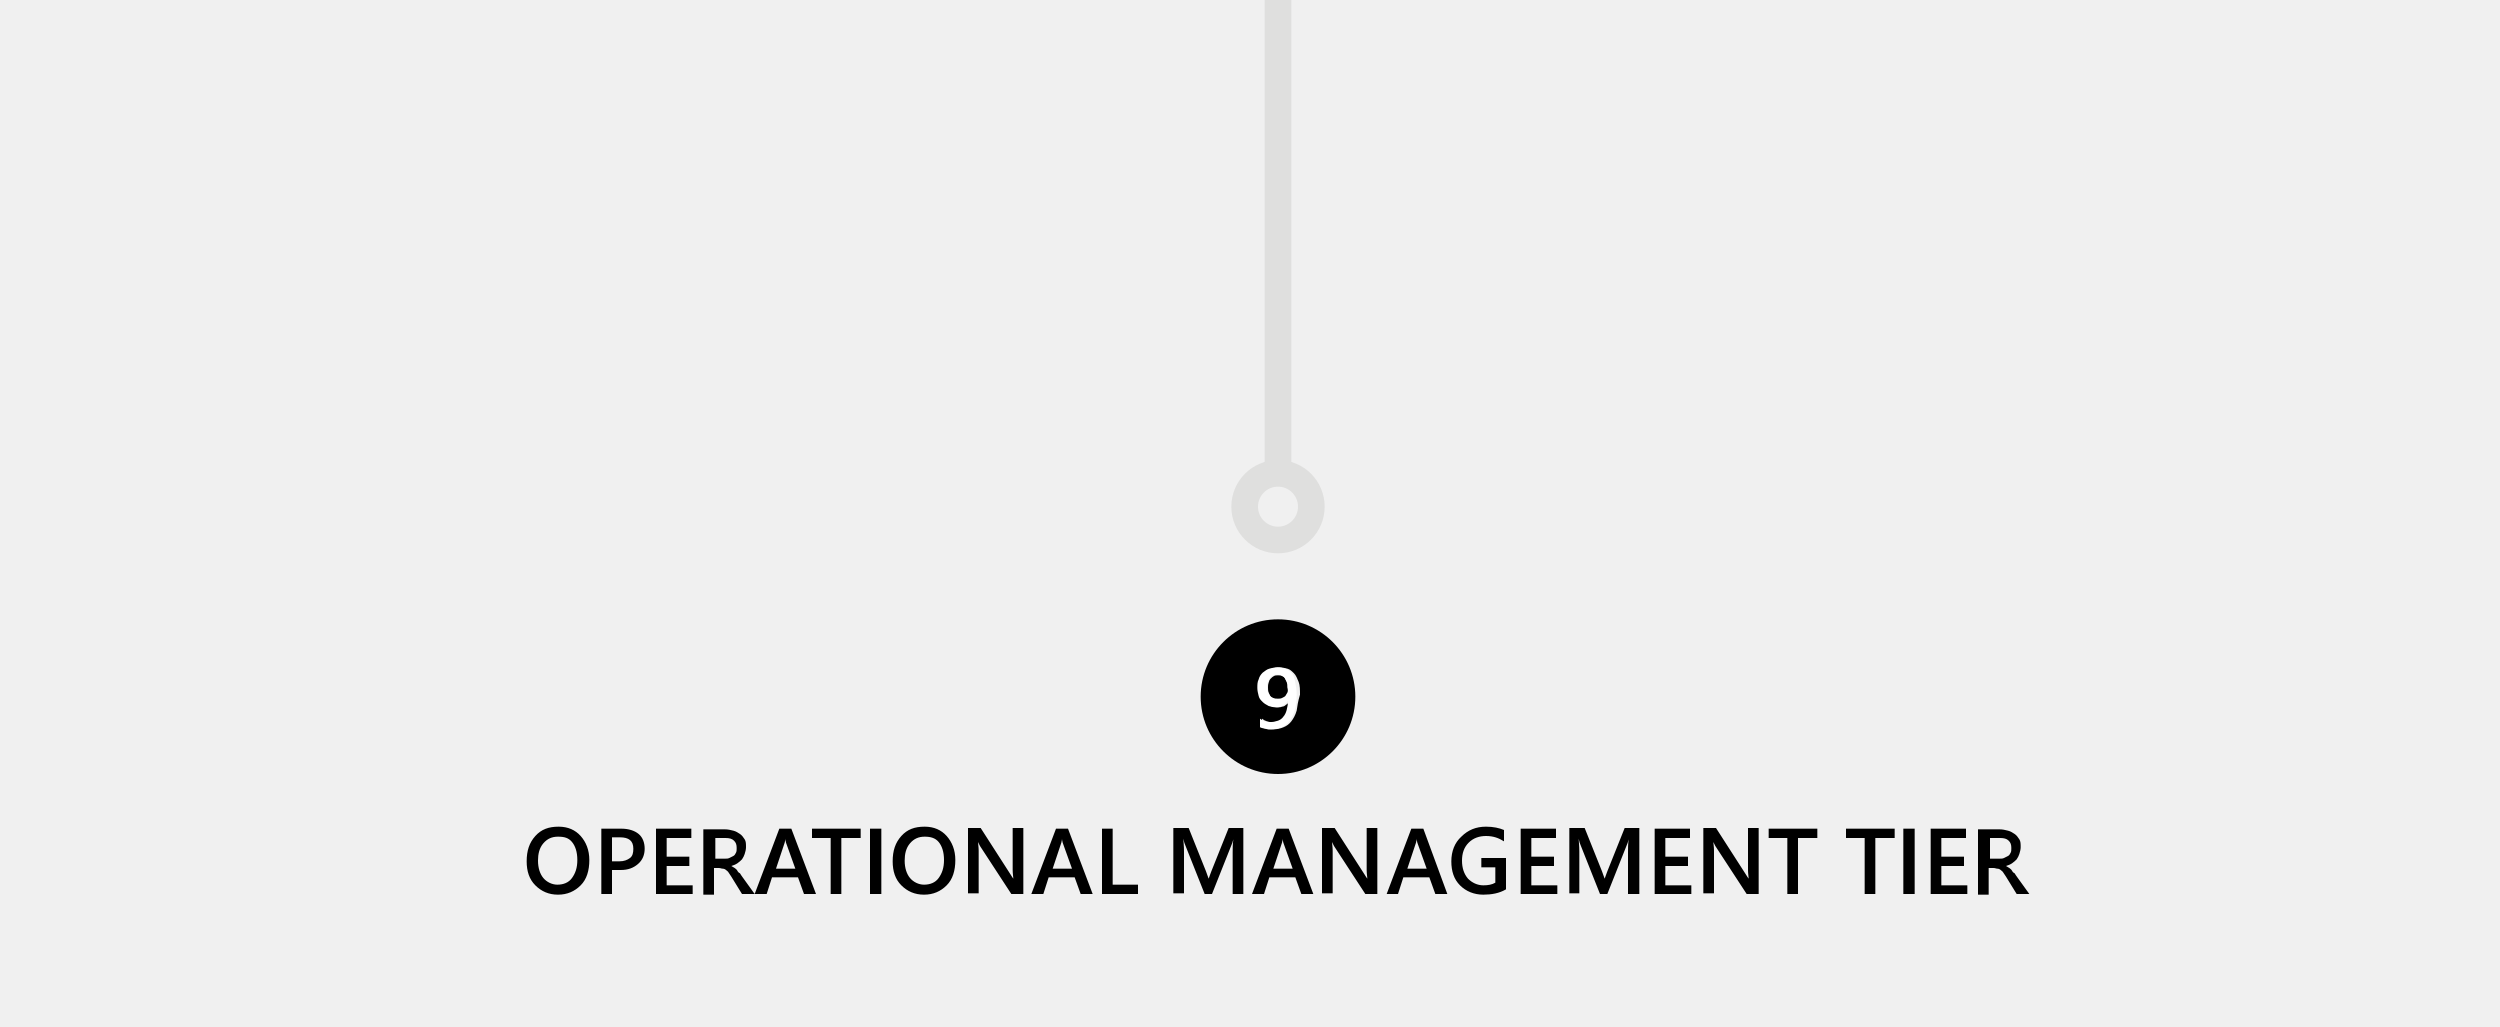
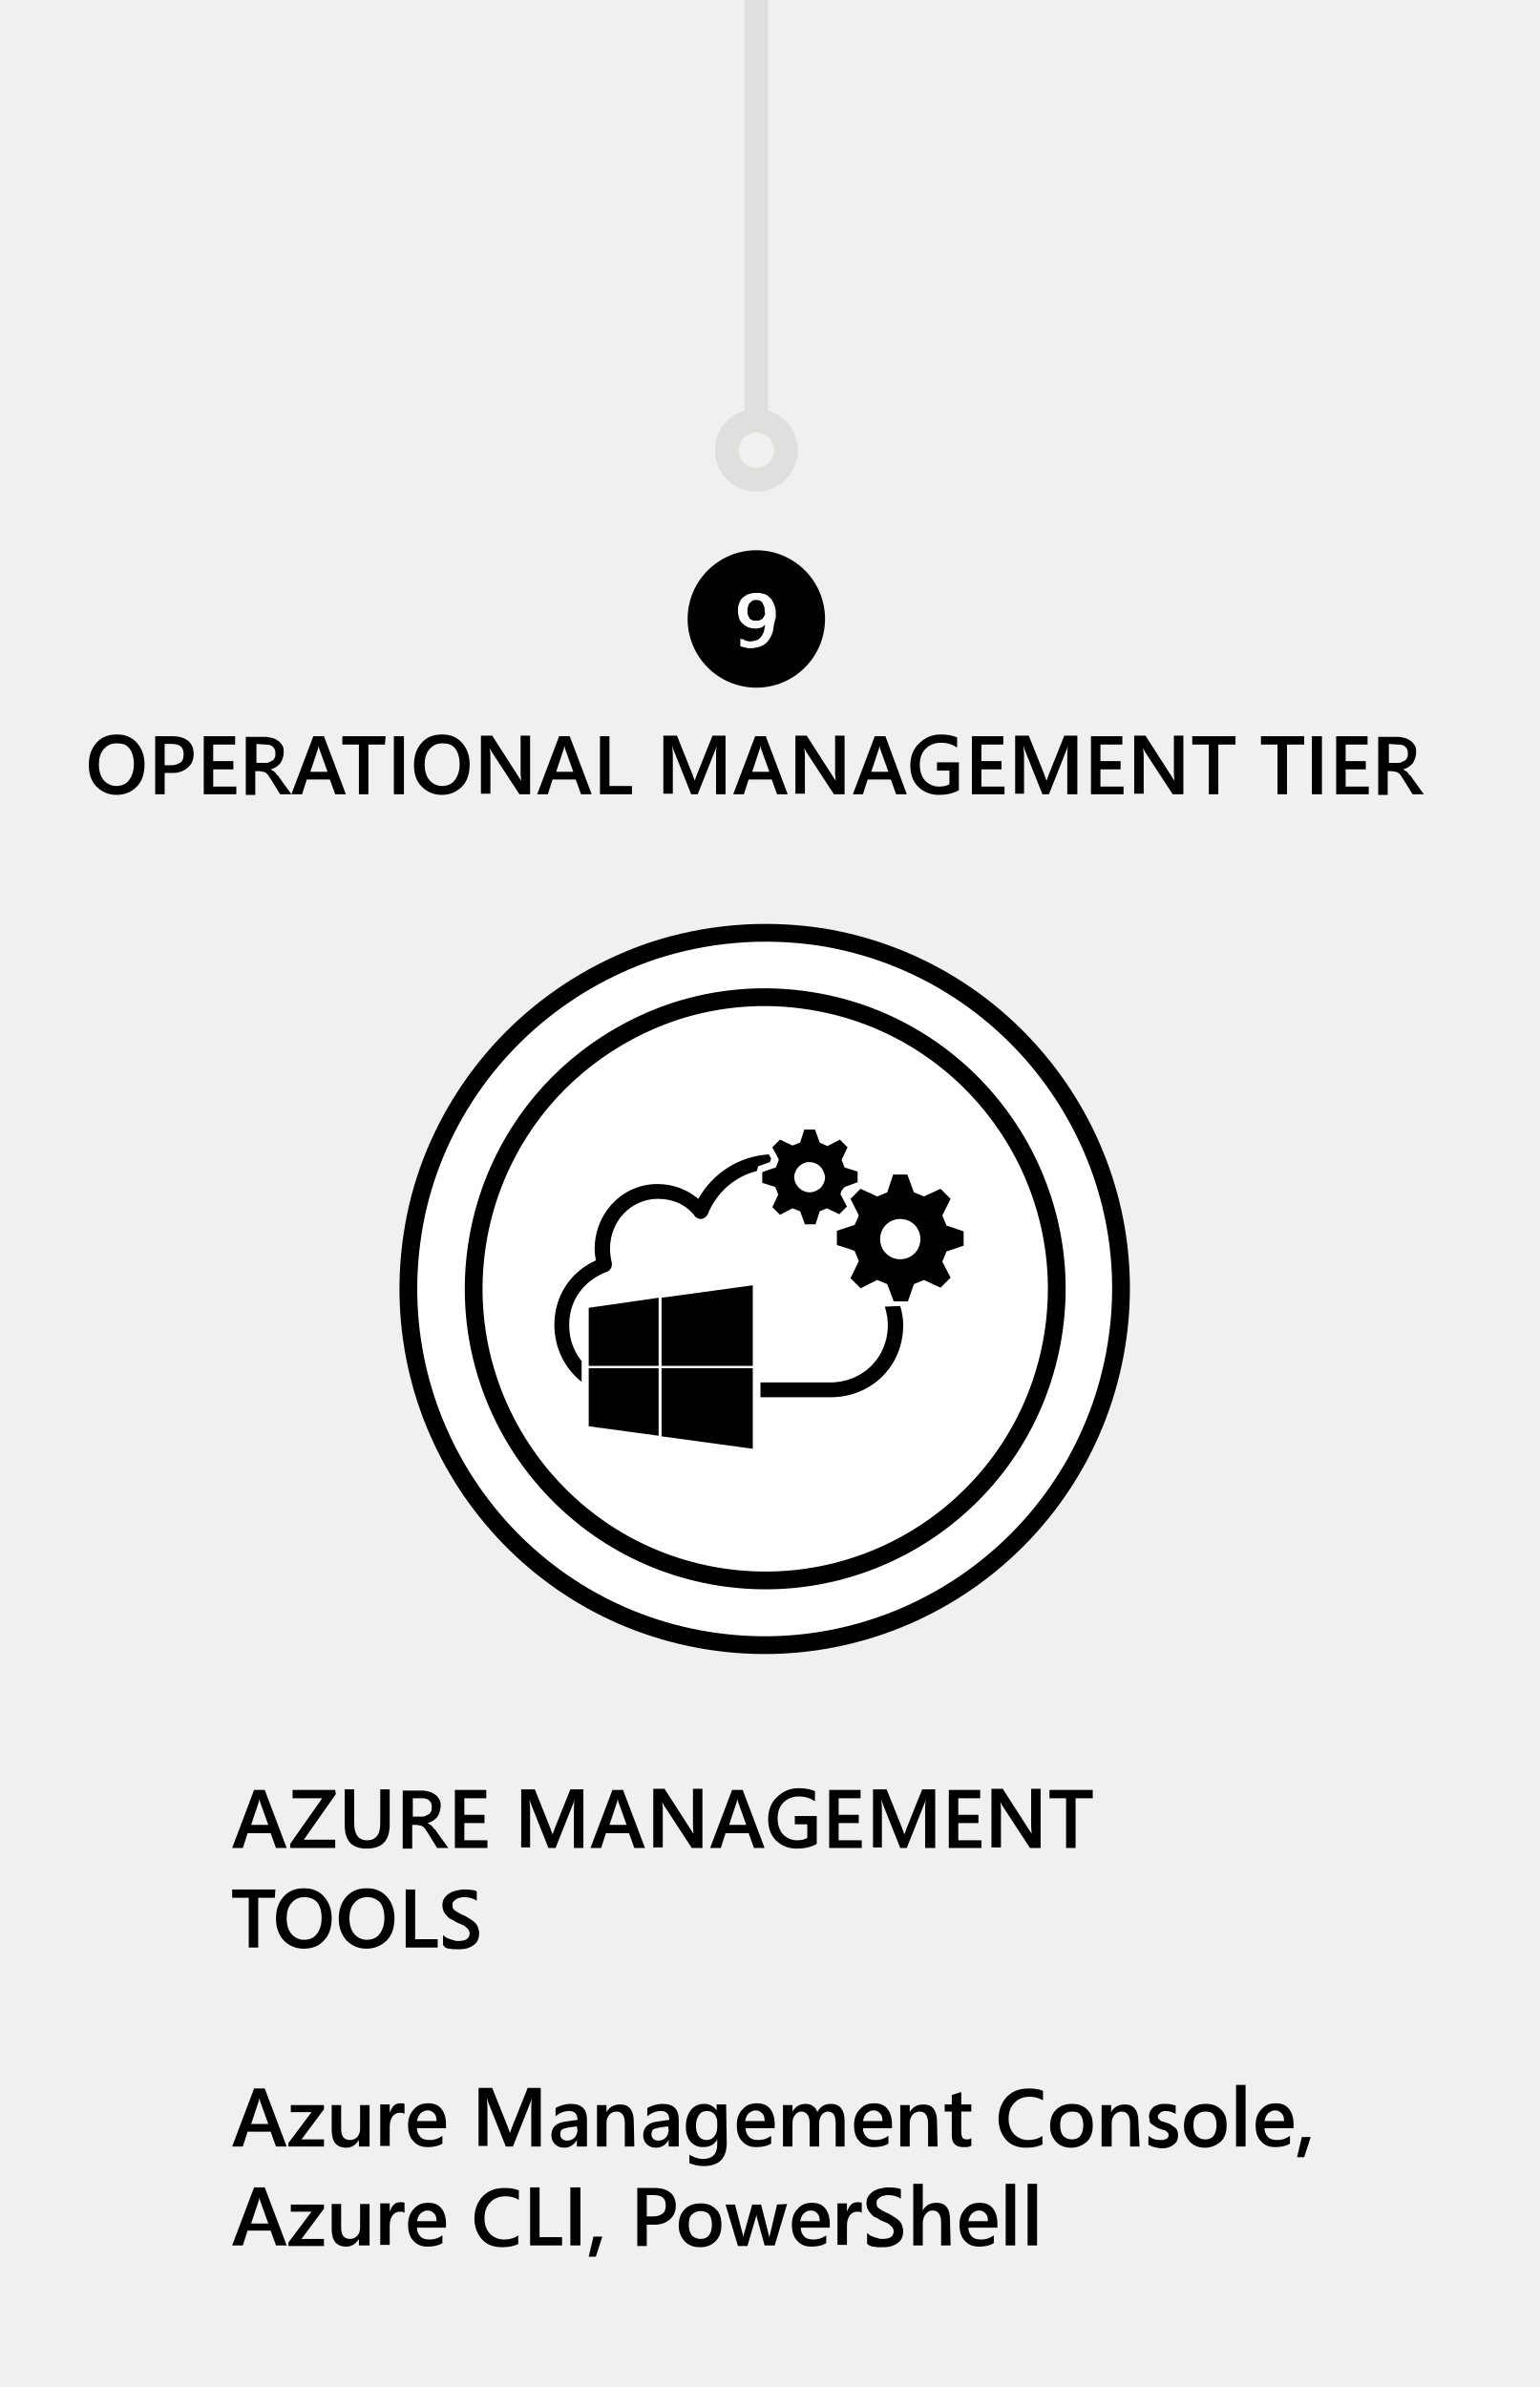
- <svg xmlns="http://www.w3.org/2000/svg" id="Layer_1" width="375" height="154" viewBox="0 0 375 154">
+ <svg xmlns="http://www.w3.org/2000/svg" id="Layer_1" width="260" height="403" viewBox="0 0 260 403">
  <g fill="none" stroke="#dfdfde" stroke-width="4" stroke-linecap="round" stroke-linejoin="round" stroke-miterlimit="10">
-     <path d="M191.7 70.5v-80.8" />
-     <circle cx="191.7" cy="76" r="5" />
+     <path d="M127.7 70.5v-80.8" />
+     <circle cx="127.7" cy="76" r="5" />
  </g>
-   <path d="M192.8 101.8c-.1-.2-.3-.3-.5-.4s-.4-.1-.6-.1c-.2 0-.4 0-.6.1-.2.1-.3.2-.5.4s-.2.3-.3.6-.1.5-.1.7c0 .3 0 .5.1.8l.3.6c.1.2.3.3.5.3.2.1.4.1.7.1.2 0 .4 0 .6-.1s.3-.2.5-.3c.1-.1.2-.3.3-.5s.1-.4.1-.6c0-.3 0-.6-.1-.8l-.4-.8z" />
-   <path d="M191.7 92.9c-6.4 0-11.6 5.2-11.6 11.6s5.2 11.6 11.6 11.6 11.6-5.2 11.6-11.6-5.2-11.6-11.6-11.6zm2.8 13.7c-.2.7-.5 1.2-.8 1.6s-.7.7-1.2.9c-.5.2-1 .3-1.5.3h-.5c-.2 0-.3 0-.5-.1-.2 0-.3-.1-.4-.1s-.2-.1-.3-.1v-1.3c.1.1.2.1.3.2s.3.1.4.2c.2 0 .3.1.5.1h.5c.4 0 .7-.1 1-.2s.5-.3.8-.6c.2-.3.4-.6.5-1s.2-.9.2-1.4c-.1.1-.2.3-.3.4s-.3.2-.4.3-.3.2-.5.2c-.2.1-.4.1-.6.1-.4 0-.7-.1-1.1-.2-.3-.1-.6-.3-.9-.6-.2-.2-.4-.5-.6-.9s-.2-.7-.2-1.2.1-.9.2-1.3c.2-.4.4-.7.6-1 .3-.3.6-.5 1-.6s.8-.2 1.2-.2.8.1 1.2.2.7.4 1 .7c.3.3.5.8.7 1.3s.2 1.2.2 1.9c-.3 1-.4 1.7-.5 2.4z" />
-   <path d="M193.8 101c-.3-.3-.6-.6-1-.7s-.8-.2-1.2-.2-.8.1-1.2.2-.7.4-1 .6c-.3.3-.5.6-.6 1-.2.4-.2.8-.2 1.3 0 .4.1.8.2 1.2s.3.6.6.9c.2.2.5.4.9.6.3.1.7.2 1.1.2.2 0 .4 0 .6-.1.2-.1.4-.1.5-.2s.3-.2.4-.3c.1-.1.2-.2.3-.4 0 .5-.1 1-.2 1.4s-.3.8-.5 1c-.2.3-.5.5-.8.6s-.6.2-1 .2h-.5c-.2 0-.3-.1-.5-.1s-.3-.1-.4-.2c-.1-.1-.2-.1-.3-.2v1.3c.1 0 .2.1.3.1s.3.1.4.1c.2 0 .3.1.5.1h.5c.5 0 1-.1 1.5-.3.5-.2.9-.5 1.2-.9s.6-1 .8-1.6c.2-.7.3-1.4.3-2.3 0-.8-.1-1.4-.2-1.9s-.2-1-.5-1.4zm-.7 2.9c-.1.2-.2.3-.3.5-.1.1-.3.2-.5.3s-.4.1-.6.1c-.2 0-.5 0-.7-.1s-.4-.2-.5-.3c-.1-.2-.2-.3-.3-.6-.1-.2-.1-.5-.1-.8s0-.5.1-.7l.3-.6c.1-.2.3-.3.5-.4s.4-.1.6-.1c.2 0 .4 0 .6.1.2.1.4.2.5.4l.3.6c.1.3.1.5.1.8.1.4.1.6 0 .8z" fill="#FFF" />
+   <path d="M128.8 101.8c-.1-.2-.3-.3-.5-.4s-.4-.1-.6-.1c-.2 0-.4 0-.6.1-.2.1-.3.2-.5.4s-.2.3-.3.6-.1.5-.1.7c0 .3 0 .5.1.8l.3.6c.1.2.3.3.5.3.2.1.4.1.7.1.2 0 .4 0 .6-.1s.3-.2.5-.3c.1-.1.2-.3.3-.5s.1-.4.1-.6c0-.3 0-.6-.1-.8l-.4-.8z" />
+   <path d="M127.7 92.9c-6.4 0-11.6 5.2-11.6 11.6s5.2 11.6 11.6 11.6 11.6-5.2 11.6-11.6-5.2-11.6-11.6-11.6zm2.8 13.7c-.2.7-.5 1.2-.8 1.6s-.7.7-1.2.9c-.5.2-1 .3-1.5.3h-.5c-.2 0-.3 0-.5-.1-.2 0-.3-.1-.4-.1s-.2-.1-.3-.1v-1.3c.1.1.2.1.3.2s.3.1.4.2c.2 0 .3.1.5.1h.5c.4 0 .7-.1 1-.2s.5-.3.8-.6c.2-.3.4-.6.5-1s.2-.9.2-1.4c-.1.1-.2.3-.3.4s-.3.2-.4.3-.3.2-.5.2c-.2.1-.4.1-.6.1-.4 0-.7-.1-1.1-.2-.3-.1-.6-.3-.9-.6-.2-.2-.4-.5-.6-.9s-.2-.7-.2-1.2.1-.9.2-1.3c.2-.4.4-.7.6-1 .3-.3.6-.5 1-.6s.8-.2 1.2-.2.8.1 1.2.2.7.4 1 .7c.3.3.5.8.7 1.3s.2 1.2.2 1.9c-.3 1-.4 1.7-.5 2.4z" />
+   <path d="M129.8 101c-.3-.3-.6-.6-1-.7s-.8-.2-1.2-.2-.8.1-1.2.2-.7.4-1 .6c-.3.3-.5.6-.6 1-.2.4-.2.8-.2 1.3 0 .4.1.8.2 1.2s.3.6.6.9c.2.2.5.4.9.6.3.1.7.2 1.1.2.2 0 .4 0 .6-.1.2-.1.4-.1.5-.2s.3-.2.4-.3c.1-.1.2-.2.3-.4 0 .5-.1 1-.2 1.4s-.3.8-.5 1c-.2.3-.5.5-.8.6s-.6.2-1 .2h-.5c-.2 0-.3-.1-.5-.1s-.3-.1-.4-.2c-.1-.1-.2-.1-.3-.2v1.3c.1 0 .2.1.3.1s.3.1.4.1c.2 0 .3.1.5.1h.5c.5 0 1-.1 1.5-.3.5-.2.9-.5 1.2-.9s.6-1 .8-1.6c.2-.7.3-1.4.3-2.3 0-.8-.1-1.4-.2-1.9s-.2-1-.5-1.4zm-.7 2.9c-.1.2-.2.3-.3.5-.1.1-.3.2-.5.3s-.4.1-.6.1c-.2 0-.5 0-.7-.1s-.4-.2-.5-.3c-.1-.2-.2-.3-.3-.6-.1-.2-.1-.5-.1-.8s0-.5.1-.7l.3-.6c.1-.2.3-.3.5-.4s.4-.1.6-.1c.2 0 .4 0 .6.1.2.1.4.2.5.4l.3.6c.1.3.1.5.1.8.1.4.1.6 0 .8z" fill="#FFF" />
+   <path d="M19.7 134.2c-1.4 0-2.5-.5-3.4-1.4s-1.3-2.1-1.3-3.6c0-1.6.4-2.8 1.3-3.8s2-1.4 3.5-1.4c1.4 0 2.5.5 3.3 1.4s1.3 2.1 1.3 3.6c0 1.6-.4 2.9-1.3 3.8s-2 1.4-3.4 1.4zm0-8.7c-.9 0-1.6.3-2.2 1s-.8 1.6-.8 2.6c0 1.1.3 2 .8 2.6s1.3 1 2.1 1c.9 0 1.7-.3 2.2-1s.8-1.5.8-2.7-.3-2.1-.8-2.7-1.1-.8-2.1-.8zM27.8 130.5v3.6h-1.6v-9.8h3c1.1 0 2 .3 2.6.8s.9 1.3.9 2.2-.3 1.7-1 2.3-1.5.9-2.6.9h-1.3zm0-4.9v3.6h1.1c.7 0 1.2-.2 1.6-.5s.5-.8.5-1.4c0-1.2-.7-1.7-2-1.7h-1.2zM39.9 134.1h-5.5v-9.8h5.3v1.4H36v2.8h3.4v1.4H36v2.9h3.9v1.3zM49.2 134.1h-1.9l-1.6-2.6c-.1-.2-.3-.4-.4-.6-.1-.2-.3-.3-.4-.4s-.3-.2-.5-.2-.3-.1-.6-.1h-.7v4h-1.6v-9.8h3.2c.5 0 .9.1 1.3.2s.7.3 1 .5.5.5.7.8.2.7.2 1.2c0 .3-.1.7-.2 1s-.2.5-.4.8c-.2.2-.4.4-.7.6s-.6.3-.9.4c.2.1.3.2.5.3.1.1.3.2.4.4s.2.3.4.4c.1.2.2.3.4.6l1.8 2.5zm-5.9-8.5v3.2h1.4c.3 0 .5 0 .7-.1l.6-.3c.2-.1.3-.3.4-.5s.1-.4.1-.7c0-.5-.1-.8-.4-1.1s-.7-.4-1.3-.4l-1.5-.1zM58.4 134.1h-1.8l-.9-2.5h-3.9l-.8 2.5h-1.8l3.7-9.8h1.8l3.7 9.8zm-3.1-3.8l-1.4-3.9c0-.1-.1-.3-.1-.6 0 .3-.1.5-.1.6l-1.3 3.9h2.9zM65 125.7h-2.8v8.4h-1.6v-8.4h-2.8v-1.4h7.3l-.1 1.4zM68.2 134.1h-1.7v-9.8h1.7v9.8zM74.6 134.2c-1.4 0-2.5-.5-3.4-1.4s-1.3-2.1-1.3-3.6c0-1.6.4-2.8 1.3-3.8s2-1.4 3.5-1.4c1.4 0 2.5.5 3.3 1.4s1.3 2.1 1.3 3.6c0 1.6-.4 2.9-1.3 3.8s-2 1.4-3.4 1.4zm.1-8.7c-.9 0-1.6.3-2.2 1s-.8 1.6-.8 2.6c0 1.1.3 2 .8 2.6s1.3 1 2.1 1c.9 0 1.7-.3 2.2-1s.8-1.5.8-2.7-.3-2.1-.8-2.7-1.2-.8-2.1-.8zM89.5 134.1h-1.8l-4.7-7.2-.3-.6c0 .2.1.7.1 1.3v6.4h-1.6v-9.8h1.9l4.5 7c.2.3.3.5.4.6 0-.3-.1-.7-.1-1.3v-6.3h1.6v9.9zM99.9 134.1h-1.8l-.9-2.5h-3.9l-.8 2.5h-1.8l3.7-9.8h1.8l3.7 9.8zm-3.1-3.8l-1.4-3.9c0-.1-.1-.3-.1-.6 0 .3-.1.5-.1.6l-1.3 3.9h2.9zM106.7 134.1h-5.4v-9.8h1.6v8.4h3.8v1.4zM122.5 134.1h-1.6v-6.3c0-.5 0-1.2.1-1.9-.1.4-.2.7-.3.9l-2.9 7.3h-1.1l-2.9-7.3c-.1-.2-.2-.5-.3-1 0 .4.1 1 .1 1.9v6.3H112v-9.8h2.3l2.6 6.5c.2.5.3.9.4 1.1.2-.5.3-.9.4-1.1l2.6-6.5h2.2v9.9zM133 134.1h-1.8l-.9-2.5h-3.9l-.8 2.5h-1.8l3.7-9.8h1.8l3.7 9.8zm-3.1-3.8l-1.4-3.9c0-.1-.1-.3-.1-.6 0 .3-.1.5-.1.6l-1.3 3.9h2.9zM142.6 134.1h-1.8l-4.7-7.2-.3-.6c0 .2.1.7.1 1.3v6.4h-1.6v-9.8h1.9l4.5 7c.2.3.3.5.4.6 0-.3-.1-.7-.1-1.3v-6.3h1.6v9.9zM153.1 134.1h-1.8l-.9-2.5h-3.9l-.8 2.5H144l3.7-9.8h1.8l3.6 9.8zm-3.1-3.8l-1.4-3.9c0-.1-.1-.3-.1-.6 0 .3-.1.5-.1.6l-1.3 3.9h2.9zM161.9 133.4c-1 .6-2.2.8-3.4.8-1.4 0-2.6-.5-3.5-1.4s-1.3-2.1-1.3-3.6.5-2.8 1.5-3.7c1-1 2.2-1.5 3.7-1.5 1.1 0 2 .2 2.7.5v1.7c-.8-.5-1.6-.8-2.7-.8-1 0-1.9.3-2.6 1-.7.7-1 1.6-1 2.7s.3 2 .9 2.7c.6.6 1.4 1 2.3 1 .7 0 1.3-.1 1.8-.4v-2.3h-2.1v-1.4h3.7v4.7zM169.6 134.1h-5.5v-9.8h5.3v1.4h-3.7v2.8h3.4v1.4h-3.4v2.9h3.9v1.3zM181.8 134.1h-1.6v-6.3c0-.5 0-1.2.1-1.9-.1.4-.2.7-.3.9l-2.9 7.3H176l-2.9-7.3c-.1-.2-.2-.5-.3-1 0 .4.1 1 .1 1.9v6.3h-1.5v-9.8h2.3l2.6 6.5c.2.5.3.9.4 1.1.2-.5.3-.9.4-1.1l2.6-6.5h2.2v9.9h-.1zM189.7 134.1h-5.5v-9.8h5.3v1.4h-3.7v2.8h3.4v1.4h-3.4v2.9h3.9v1.3zM199.8 134.1H198l-4.7-7.2-.3-.6c0 .2.1.7.1 1.3v6.4h-1.6v-9.8h1.9l4.5 7c.2.3.3.5.4.6 0-.3-.1-.7-.1-1.3v-6.3h1.6v9.9zM208.5 125.7h-2.8v8.4h-1.6v-8.4h-2.8v-1.4h7.3v1.4h-.1zM220.1 125.7h-2.8v8.4h-1.6v-8.4h-2.8v-1.4h7.3v1.4h-.1zM223.2 134.1h-1.7v-9.8h1.7v9.8zM231.1 134.1h-5.5v-9.8h5.3v1.4h-3.7v2.8h3.4v1.4h-3.4v2.9h3.9v1.3zM240.4 134.1h-1.9l-1.6-2.6c-.1-.2-.3-.4-.4-.6-.1-.2-.3-.3-.4-.4-.1-.1-.3-.2-.5-.2s-.3-.1-.6-.1h-.7v4h-1.6v-9.8h3.2c.5 0 .9.1 1.3.2s.7.3 1 .5.5.5.7.8.2.7.2 1.2c0 .3-.1.7-.2 1s-.2.5-.4.8c-.2.2-.4.4-.7.6-.3.2-.6.3-.9.4.2.1.3.2.5.3.1.1.3.2.4.4s.2.3.4.4c.1.2.2.3.4.6l1.8 2.5zm-5.9-8.5v3.2h1.4c.3 0 .5 0 .7-.1l.6-.3c.2-.1.3-.3.4-.5s.1-.4.1-.7c0-.5-.1-.8-.4-1.1s-.7-.4-1.3-.4l-1.5-.1z" />
+   <g fill="#FFF" stroke="#000" stroke-width="3" stroke-linecap="round" stroke-linejoin="round">
+     <path d="M188.5 227.1c-5.3 32.8-36.1 55.1-68.9 49.9s-55.1-36.1-49.9-68.9c1.3-8.4 4.4-16.1 8.7-22.8 7.5-11.7 18.8-20.4 31.9-24.8 8.9-2.9 18.5-3.8 28.4-2.3 32.7 5.3 55.1 36.2 49.8 68.9z" />
+     <path d="M177.8 225.4c-4.3 26.9-29.6 45.1-56.4 40.8s-45.1-29.6-40.8-56.4c1.1-6.9 3.6-13.2 7.1-18.7 6.1-9.6 15.4-16.7 26.1-20.3 7.3-2.4 15.2-3.1 23.2-1.8 26.8 4.3 45.1 29.6 40.8 56.4z" />
+   </g>
  <g>
-     <path d="M83.7 134.2c-1.4 0-2.5-.5-3.4-1.4s-1.3-2.1-1.3-3.6c0-1.6.4-2.8 1.3-3.8s2-1.4 3.5-1.4c1.4 0 2.5.5 3.3 1.4s1.3 2.1 1.3 3.6c0 1.6-.4 2.9-1.3 3.8s-2 1.4-3.4 1.4zm0-8.7c-.9 0-1.6.3-2.2 1s-.8 1.6-.8 2.6c0 1.1.3 2 .8 2.6s1.3 1 2.1 1c.9 0 1.7-.3 2.2-1s.8-1.5.8-2.7c0-1.2-.3-2.1-.8-2.7s-1.1-.8-2.1-.8zM91.8 130.5v3.6h-1.6v-9.8h3c1.1 0 2 .3 2.6.8s.9 1.3.9 2.2-.3 1.7-1 2.3-1.5.9-2.6.9h-1.3zm0-4.9v3.6h1.1c.7 0 1.2-.2 1.6-.5s.5-.8.5-1.4c0-1.2-.7-1.7-2-1.7h-1.2zM103.9 134.1h-5.5v-9.8h5.3v1.4H100v2.8h3.4v1.4H100v2.9h3.9v1.3zM113.2 134.1h-1.9l-1.6-2.6c-.1-.2-.3-.4-.4-.6-.1-.2-.3-.3-.4-.4s-.3-.2-.5-.2-.3-.1-.6-.1h-.7v4h-1.6v-9.8h3.2c.5 0 .9.1 1.3.2s.7.3 1 .5c.3.2.5.5.7.8.2.3.2.7.2 1.2 0 .3-.1.7-.2 1-.1.3-.2.5-.4.8-.2.2-.4.4-.7.6s-.6.3-.9.4c.2.1.3.2.5.3.1.1.3.2.4.4s.2.3.4.4c.1.2.2.3.4.6l1.8 2.5zm-5.9-8.5v3.2h1.4c.3 0 .5 0 .7-.1l.6-.3c.2-.1.3-.3.4-.5s.1-.4.1-.7c0-.5-.1-.8-.4-1.1s-.7-.4-1.3-.4h-1.5zM122.4 134.1h-1.8l-.9-2.5h-3.9l-.8 2.5h-1.8l3.7-9.8h1.8l3.7 9.8zm-3.1-3.8l-1.4-3.9c0-.1-.1-.3-.1-.6 0 .3-.1.5-.1.6l-1.3 3.9h2.9zM129 125.7h-2.8v8.4h-1.6v-8.4h-2.8v-1.4h7.3v1.4zM132.2 134.1h-1.7v-9.8h1.7v9.8zM138.6 134.2c-1.4 0-2.5-.5-3.4-1.4s-1.3-2.1-1.3-3.6c0-1.6.4-2.8 1.3-3.8s2-1.4 3.5-1.4c1.4 0 2.5.5 3.3 1.4s1.3 2.1 1.3 3.6c0 1.6-.4 2.9-1.3 3.8s-2 1.4-3.4 1.4zm.1-8.7c-.9 0-1.6.3-2.2 1s-.8 1.6-.8 2.6c0 1.1.3 2 .8 2.6s1.3 1 2.1 1c.9 0 1.7-.3 2.2-1s.8-1.5.8-2.7c0-1.2-.3-2.1-.8-2.7s-1.2-.8-2.1-.8zM153.5 134.1h-1.8l-4.7-7.2-.3-.6c0 .2.1.7.1 1.3v6.4h-1.6v-9.8h1.9l4.5 7c.2.3.3.5.4.6 0-.3-.1-.7-.1-1.3v-6.3h1.6v9.9zM163.9 134.1h-1.8l-.9-2.5h-3.9l-.8 2.5h-1.8l3.7-9.8h1.8l3.7 9.8zm-3.1-3.8l-1.4-3.9c0-.1-.1-.3-.1-.6 0 .3-.1.5-.1.6l-1.3 3.9h2.9zM170.7 134.1h-5.4v-9.8h1.6v8.4h3.8v1.4zM186.5 134.1h-1.6v-6.3c0-.5 0-1.2.1-1.9-.1.4-.2.7-.3.9l-2.9 7.3h-1.1l-2.9-7.3c-.1-.2-.2-.5-.3-1 0 .4.1 1 .1 1.9v6.3H176v-9.8h2.3l2.6 6.5c.2.5.3.9.4 1.1.2-.5.3-.9.4-1.1l2.6-6.5h2.2v9.9zM197 134.1h-1.8l-.9-2.5h-3.9l-.8 2.5h-1.8l3.7-9.8h1.8l3.7 9.8zm-3.1-3.8l-1.4-3.9c0-.1-.1-.3-.1-.6 0 .3-.1.5-.1.6l-1.3 3.9h2.9zM206.6 134.1h-1.8l-4.7-7.2-.3-.6c0 .2.1.7.1 1.3v6.4h-1.6v-9.8h1.9l4.5 7c.2.3.3.5.4.6 0-.3-.1-.7-.1-1.3v-6.3h1.6v9.9zM217.1 134.1h-1.8l-.9-2.5h-3.9l-.8 2.5H208l3.7-9.8h1.8l3.6 9.8zm-3.1-3.8l-1.4-3.9c0-.1-.1-.3-.1-.6 0 .3-.1.5-.1.6l-1.3 3.9h2.9zM225.9 133.4c-1 .6-2.2.8-3.4.8-1.4 0-2.6-.5-3.5-1.4s-1.3-2.1-1.3-3.6.5-2.8 1.5-3.7c1-1 2.2-1.5 3.7-1.5 1.1 0 2 .2 2.7.5v1.7c-.8-.5-1.6-.8-2.7-.8-1 0-1.9.3-2.6 1-.7.7-1 1.6-1 2.7s.3 2 .9 2.7c.6.6 1.4 1 2.3 1 .7 0 1.3-.1 1.8-.4v-2.3h-2.1v-1.4h3.7v4.7zM233.6 134.1h-5.5v-9.8h5.3v1.4h-3.7v2.8h3.4v1.4h-3.4v2.9h3.9v1.3zM245.8 134.1h-1.6v-6.3c0-.5 0-1.2.1-1.9-.1.4-.2.7-.3.9l-2.9 7.3H240l-2.9-7.3c-.1-.2-.2-.5-.3-1 0 .4.1 1 .1 1.9v6.3h-1.5v-9.8h2.3l2.6 6.5c.2.5.3.9.4 1.1.2-.5.3-.9.4-1.1l2.6-6.5h2.2v9.9zM253.7 134.1h-5.5v-9.8h5.3v1.4h-3.7v2.8h3.4v1.4h-3.4v2.9h3.9v1.3zM263.8 134.1H262l-4.7-7.2-.3-.6c0 .2.1.7.1 1.3v6.4h-1.6v-9.8h1.9l4.5 7c.2.3.3.5.4.6 0-.3-.1-.7-.1-1.3v-6.3h1.6v9.9zM272.5 125.7h-2.8v8.4h-1.6v-8.4h-2.8v-1.4h7.3v1.4zM284.1 125.7h-2.8v8.4h-1.6v-8.4h-2.8v-1.4h7.3v1.4zM287.2 134.1h-1.7v-9.8h1.7v9.8zM295.1 134.1h-5.5v-9.8h5.3v1.4h-3.7v2.8h3.4v1.4h-3.4v2.9h3.9v1.3zM304.4 134.1h-1.9l-1.6-2.6c-.1-.2-.3-.4-.4-.6-.1-.2-.3-.3-.4-.4-.1-.1-.3-.2-.5-.2s-.3-.1-.6-.1h-.7v4h-1.6v-9.8h3.2c.5 0 .9.1 1.3.2s.7.3 1 .5c.3.2.5.5.7.8.2.3.2.7.2 1.2 0 .3-.1.7-.2 1-.1.3-.2.5-.4.8-.2.2-.4.4-.7.6-.3.2-.6.3-.9.4.2.1.3.2.5.3.1.1.3.2.4.4s.2.3.4.4c.1.2.2.3.4.6l1.8 2.5zm-5.9-8.5v3.2h1.4c.3 0 .5 0 .7-.1l.6-.3c.2-.1.3-.3.4-.5s.1-.4.1-.7c0-.5-.1-.8-.4-1.1s-.7-.4-1.3-.4h-1.5z" />
+     <path d="M99.4 234.3v-3zM142.6 200.4l2.2-.8v-1.8l-2.2-.7-.5-1.3 1-2.1-1.3-1.3-2.1 1.1-1.3-.6-.8-2.2h-1.8l-.7 2.2-1.3.5-2.1-1-1.3 1.3.7 1.3.4.8-.5 1.3-1.5.5-.8.3v1.8l2.2.7.5 1.3-1 2.1 1.3 1.3 2.1-1.1 1.3.5.8 2.2h1.8l.7-2.2 1.2-.5 1.9.9.2.1 1.3-1.3-1.1-2.1.2-.6.5-.6zm-4.1.2c-.5.4-1.1.7-1.8.7-1.4 0-2.6-1.2-2.6-2.6 0-.2 0-.4.1-.6.3-1 1.1-1.7 2.1-1.9h.4c1.1 0 2 .7 2.4 1.7.1.3.2.6.2.9 0 .6-.3 1.3-.8 1.8zM162.7 210.3v-2.4l-2.9-1-.7-1.7 1.4-2.8-1.7-1.7-2.8 1.3-1.7-.7-1.1-3h-2.4l-1 3-1.7.7-2.8-1.3-1.7 1.7 1.4 2.8-.2.5-.5 1.1-1.5.5-1.5.5v2.4l1.9.6 1.1.4.7 1.7-1 2.1-.4.8 1.7 1.7 1.6-.8 1.2-.6 1.7.7 1.1 2.9h2.4l1-2.9 1.7-.7 2.8 1.3 1.7-1.7-1.4-2.7.7-1.7 2.9-1zm-10.7 2.3c-1.9 0-3.4-1.5-3.4-3.4s1.5-3.4 3.4-3.4 3.4 1.5 3.4 3.4-1.5 3.4-3.4 3.4zM111.7 219.1v11.5h15.4V217zM99.4 230.6h11.8v-11.5l-11.8 1.7zM111.7 233.5v9l15.4 2.1V231h-15.4zM99.4 231.3v9.5l11.8 1.6V231H99.4zM149.4 220.6c.3 1 .5 2 .5 3.1 0 5.5-4.2 9.7-9.8 9.7h-11.7v2.5h11.8c7 0 12.3-5.3 12.3-12.2 0-1.1-.2-2.2-.5-3.2l-2.6.1z" />
+     <path d="M130.2 195.6l-.4-.7c-5 .3-9.4 3.1-11.9 7.5-1.9-1.6-4.3-2.5-6.9-2.5-5.9 0-10.6 4.9-10.6 11 0 .6.1 1.3.2 1.9-4.4 2-7 6.1-7 10.9 0 3.9 1.8 7.4 4.6 9.6v-3.5c-1.3-1.6-2.1-3.7-2.1-6.1 0-4.1 2.4-7.5 6.4-9 .6-.2.9-.9.8-1.5-.2-.8-.3-1.6-.3-2.4 0-4.7 3.6-8.4 8.1-8.4 2.5 0 4.8 1 6.2 2.9.3.4.7.5 1.2.5.4-.1.8-.4 1-.8 1.5-3.7 4.6-6.4 8.3-7.3l.2-.8 2-.7.2-.6z" />
+   </g>
+   <g>
+     <path d="M48.4 312h-1.8l-.9-2.5h-3.9L41 312h-1.8l3.7-9.8h1.8l3.7 9.8zm-3.1-3.9l-1.4-3.9c0-.1-.1-.3-.1-.6 0 .3-.1.5-.1.6l-1.3 3.9h2.9zM56.7 302.9l-5.4 7.7h5.3v1.4H49v-.7l5.4-7.7h-5v-1.4h7.2l.1.7zM65.8 308c0 2.8-1.3 4.1-3.9 4.1-2.5 0-3.7-1.3-3.7-4v-6h1.6v5.7c0 1.9.7 2.9 2.2 2.9 1.4 0 2.2-.9 2.2-2.8v-5.8h1.6v5.9zM75.7 312h-1.9l-1.6-2.6c-.1-.2-.3-.4-.4-.6-.1-.2-.3-.3-.4-.4-.1-.1-.3-.2-.5-.2s-.3-.1-.6-.1h-.7v4H68v-9.8h3.2c.5 0 .9.1 1.3.2s.7.3 1 .5.5.5.7.8.2.7.2 1.2c0 .3-.1.7-.2 1-.1.3-.2.5-.4.8-.2.2-.4.4-.7.6s-.6.3-.9.4c.2.1.3.2.5.3.1.1.3.2.4.4s.2.3.4.4c.1.2.2.3.4.6l1.8 2.5zm-6-8.5v3.2h1.4c.3 0 .5 0 .7-.1l.6-.3c.2-.1.3-.3.4-.5s.1-.4.1-.7c0-.5-.1-.8-.4-1.1s-.7-.4-1.3-.4h-1.5v-.1zM82.3 312h-5.5v-9.8h5.3v1.4h-3.7v2.8h3.4v1.4h-3.4v2.9h3.9v1.3zM98.5 312h-1.6v-6.3c0-.5 0-1.2.1-1.9-.1.4-.2.7-.3.9l-2.9 7.3h-1.2l-2.9-7.3c-.1-.2-.2-.5-.3-1 0 .4.1 1 .1 1.9v6.3H88v-9.8h2.3l2.6 6.5c.2.5.3.9.4 1.1.2-.5.3-.9.4-1.1l2.6-6.5h2.2v9.9zM108.9 312h-1.8l-.9-2.5h-3.9l-.8 2.5h-1.8l3.7-9.8h1.8l3.7 9.8zm-3.1-3.9l-1.4-3.9c0-.1-.1-.3-.1-.6 0 .3-.1.5-.1.6l-1.3 3.9h2.9zM118.6 312h-1.8l-4.7-7.2-.3-.6c0 .2.1.7.1 1.3v6.4h-1.6V302h1.9l4.5 7c.2.3.3.5.4.6 0-.3-.1-.7-.1-1.3V302h1.6v10zM129.1 312h-1.8l-.9-2.5h-3.9l-.8 2.5h-1.8l3.7-9.8h1.8l3.7 9.8zm-3.1-3.9l-1.4-3.9c0-.1-.1-.3-.1-.6 0 .3-.1.5-.1.6l-1.3 3.9h2.9zM137.9 311.3c-1 .6-2.2.8-3.4.8-1.4 0-2.6-.5-3.5-1.4s-1.3-2.1-1.3-3.6.5-2.8 1.5-3.7c1-1 2.2-1.5 3.7-1.5 1.1 0 2 .2 2.7.5v1.7c-.8-.5-1.6-.8-2.7-.8-1 0-1.9.3-2.6 1-.7.7-1 1.6-1 2.7s.3 2 .9 2.7c.6.6 1.4 1 2.3 1 .7 0 1.3-.1 1.8-.4V308h-2.1v-1.4h3.7v4.7zM145.5 312H140v-9.8h5.3v1.4h-3.7v2.8h3.4v1.4h-3.4v2.9h3.9v1.3zM157.8 312h-1.6v-6.3c0-.5 0-1.2.1-1.9-.1.4-.2.7-.3.9l-2.9 7.3H152l-2.9-7.3c-.1-.2-.2-.5-.3-1 0 .4.1 1 .1 1.9v6.3h-1.5v-9.8h2.3l2.6 6.5c.2.5.3.9.4 1.1.2-.5.3-.9.4-1.1l2.6-6.5h2.2v9.9h-.1zM165.7 312h-5.5v-9.8h5.3v1.4h-3.7v2.8h3.4v1.4h-3.4v2.9h3.9v1.3zM175.7 312h-1.8l-4.7-7.2-.3-.6c0 .2.1.7.1 1.3v6.4h-1.6V302h1.9l4.5 7c.2.3.3.5.4.6 0-.3-.1-.7-.1-1.3V302h1.6v10zM184.5 303.6h-2.9v8.4H180v-8.4h-2.8v-1.4h7.3v1.4z" />
+   </g>
+   <g>
+     <path d="M46.4 320.4h-2.8v8.4H42v-8.4h-2.8V319h7.3l-.1 1.4zM51.3 329c-1.4 0-2.5-.5-3.4-1.4-.8-.9-1.3-2.1-1.3-3.6 0-1.6.4-2.8 1.3-3.8s2-1.4 3.5-1.4c1.4 0 2.5.5 3.3 1.4s1.3 2.1 1.3 3.6c0 1.6-.4 2.9-1.3 3.8-.8.9-1.9 1.4-3.4 1.4zm.1-8.7c-.9 0-1.6.3-2.2 1s-.8 1.6-.8 2.6c0 1.1.3 2 .8 2.6s1.3 1 2.1 1c.9 0 1.7-.3 2.2-1 .5-.6.8-1.5.8-2.7s-.3-2.1-.8-2.7c-.5-.5-1.2-.8-2.1-.8zM61.9 329c-1.4 0-2.5-.5-3.4-1.4-.8-.9-1.3-2.1-1.3-3.6 0-1.6.4-2.8 1.3-3.8s2-1.4 3.5-1.4c1.4 0 2.5.5 3.3 1.4s1.3 2.1 1.3 3.6c0 1.6-.4 2.9-1.3 3.8s-2.1 1.4-3.4 1.4zm.1-8.7c-.9 0-1.6.3-2.2 1-.6.7-.8 1.6-.8 2.6 0 1.1.3 2 .8 2.6s1.3 1 2.1 1c.9 0 1.7-.3 2.2-1 .5-.7.8-1.5.8-2.7s-.3-2.1-.8-2.7c-.6-.5-1.2-.8-2.1-.8zM73.9 328.8h-5.4V319h1.6v8.4h3.8v1.4zM74.8 328.4v-1.7c.2.1.3.3.5.4s.4.2.7.3c.2.1.5.1.7.2s.4.1.6.1c.7 0 1.2-.1 1.5-.3.3-.2.5-.6.5-1 0-.2-.1-.4-.2-.6-.1-.2-.3-.3-.5-.5s-.4-.3-.7-.4-.6-.3-.9-.4c-.3-.2-.6-.4-.9-.5s-.5-.4-.7-.6-.4-.5-.5-.7c-.1-.3-.2-.6-.2-1 0-.5.1-.9.3-1.2.2-.3.5-.6.8-.8.3-.2.7-.4 1.2-.5.4-.1.9-.2 1.3-.2 1 0 1.8.1 2.2.3v1.6c-.6-.4-1.3-.6-2.1-.6-.2 0-.5 0-.7.1-.2 0-.5.1-.6.2-.2.1-.3.2-.5.4s-.2.4-.2.6 0 .4.1.6.2.3.4.4.4.3.6.4c.3.1.5.3.9.4.3.2.7.4 1 .6s.6.4.8.6.4.5.5.8.2.6.2 1c0 .5-.1.9-.3 1.3s-.5.6-.8.8c-.3.2-.7.4-1.2.5s-.9.1-1.4.1h-.6c-.2 0-.5-.1-.7-.1-.3 0-.5-.1-.7-.2s-.2-.3-.4-.4z" />
+   </g>
+   <g>
+     <path d="M48.4 362.4h-1.8l-.9-2.5h-3.9l-.8 2.5h-1.8l3.7-9.8h1.8l3.7 9.8zm-3.1-3.8l-1.4-3.9c0-.1-.1-.3-.1-.6 0 .3-.1.5-.1.6l-1.3 3.9h2.9zM54.7 356.1l-3.8 5.1h3.8v1.2h-6v-.6l3.9-5.2h-3.5v-1.2h5.6v.7zM62.2 362.4h-1.6v-1.1c-.5.8-1.2 1.3-2.1 1.3-1.7 0-2.5-1-2.5-3v-4.2h1.6v4c0 1.3.5 1.9 1.5 1.9.5 0 .9-.2 1.2-.5s.5-.8.5-1.4v-4h1.6v7h-.2zM68.3 356.9c-.2-.2-.5-.2-.8-.2-.5 0-.9.2-1.2.6s-.5 1-.5 1.7v3.3h-1.6v-7h1.6v1.4c.2-.5.4-.9.7-1.2.3-.3.7-.4 1.1-.4.3 0 .5 0 .7.1v1.7zM75.2 359.3h-4.8c0 .6.2 1.1.6 1.5.4.4.9.5 1.6.5.7 0 1.4-.2 2.1-.7v1.3c-.6.4-1.5.6-2.5.6s-1.8-.3-2.4-1c-.6-.6-.9-1.5-.9-2.7 0-1.1.3-2 1-2.7.6-.7 1.4-1 2.4-1s1.7.3 2.2.9.8 1.5.8 2.6v.7h-.1zm-1.5-1.2c0-.6-.1-1-.4-1.3-.3-.3-.6-.5-1.1-.5s-.8.2-1.2.5c-.3.3-.5.8-.6 1.3h3.3zM91.3 362.4h-1.6v-6.3c0-.5 0-1.2.1-1.9-.1.4-.2.7-.3.9l-2.9 7.3h-1.2l-2.9-7.3c-.1-.2-.2-.5-.3-1 0 .4.1 1 .1 1.9v6.3h-1.5v-9.8h2.3l2.6 6.5c.2.5.3.9.4 1.1.2-.5.3-.9.4-1.1l2.6-6.5h2.2v9.9zM98.9 362.4h-1.5v-1.1c-.5.8-1.2 1.3-2.1 1.3-.7 0-1.2-.2-1.6-.6-.4-.4-.6-.9-.6-1.5 0-1.3.8-2.1 2.3-2.3l2.1-.3c0-1-.5-1.5-1.4-1.5-.8 0-1.6.3-2.3.9v-1.4c.7-.4 1.6-.7 2.6-.7 1.8 0 2.7.9 2.7 2.6v4.6h-.2zm-1.5-3.4l-1.5.2c-.5.1-.8.2-1 .3-.2.2-.3.4-.3.9 0 .3.1.5.3.7s.5.3.9.3c.5 0 .9-.2 1.2-.5s.5-.8.5-1.3l-.1-.6zM107.1 362.4h-1.6v-3.9c0-1.3-.5-2-1.4-2-.5 0-.9.2-1.2.5-.3.4-.5.8-.5 1.4v4h-1.6v-7h1.6v1.2c.5-.9 1.3-1.3 2.3-1.3.8 0 1.3.2 1.7.7s.6 1.2.6 2.1l.1 4.3zM114.4 362.4h-1.5v-1.1c-.5.8-1.2 1.3-2.1 1.3-.7 0-1.2-.2-1.6-.6-.4-.4-.6-.9-.6-1.5 0-1.3.8-2.1 2.3-2.3l2.1-.3c0-1-.5-1.5-1.4-1.5-.8 0-1.6.3-2.3.9v-1.4c.7-.4 1.6-.7 2.6-.7 1.8 0 2.7.9 2.7 2.6v4.6h-.2zm-1.6-3.4l-1.5.2c-.5.1-.8.2-1 .3-.2.2-.3.4-.3.9 0 .3.1.5.3.7s.5.3.9.3c.5 0 .9-.2 1.2-.5s.5-.8.5-1.3l-.1-.6zM122.7 361.8c0 2.6-1.3 3.9-3.9 3.9-.9 0-1.7-.2-2.4-.5v-1.4c.8.4 1.5.7 2.2.7 1.7 0 2.5-.8 2.5-2.5v-.8c-.5.9-1.3 1.3-2.4 1.3-.9 0-1.5-.3-2.1-.9-.5-.6-.8-1.5-.8-2.5 0-1.2.3-2.1.8-2.8s1.3-1.1 2.3-1.1c.9 0 1.6.4 2.1 1.1v-1h1.6l.1 6.5zm-1.6-2.7v-.9c0-.5-.2-.9-.5-1.3-.3-.3-.7-.5-1.2-.5-.6 0-1.1.2-1.4.7-.3.4-.5 1.1-.5 1.9 0 .7.2 1.2.5 1.7.3.4.8.6 1.3.6s1-.2 1.3-.6c.3-.4.5-.9.5-1.6zM130.7 359.3h-4.8c0 .6.2 1.1.6 1.5.4.4.9.5 1.6.5.7 0 1.4-.2 2.1-.7v1.3c-.6.4-1.5.6-2.5.6s-1.8-.3-2.4-1c-.6-.6-.9-1.5-.9-2.7 0-1.1.3-2 1-2.7.6-.7 1.4-1 2.4-1s1.7.3 2.2.9.8 1.5.8 2.6v.7h-.1zm-1.6-1.2c0-.6-.1-1-.4-1.3-.3-.3-.6-.5-1.1-.5s-.8.2-1.2.5c-.3.3-.5.8-.6 1.3h3.3zM142.7 362.4h-1.6v-3.8c0-.7-.1-1.3-.3-1.6-.2-.3-.6-.5-1-.5s-.8.2-1.1.6-.4.9-.4 1.5v3.8h-1.6v-3.9c0-1.3-.5-2-1.4-2-.4 0-.8.2-1.1.6s-.4.9-.4 1.5v3.8h-1.6v-7h1.6v1.1c.5-.8 1.2-1.3 2.2-1.3.5 0 .9.1 1.3.4.4.3.6.6.7 1 .5-1 1.3-1.4 2.3-1.4 1.5 0 2.3 1 2.3 2.9v4.3h.1zM150.5 359.3h-4.8c0 .6.2 1.1.6 1.5.4.4.9.5 1.6.5.7 0 1.4-.2 2.1-.7v1.3c-.6.4-1.5.6-2.5.6s-1.8-.3-2.4-1c-.6-.6-.9-1.5-.9-2.7 0-1.1.3-2 1-2.7.6-.7 1.4-1 2.4-1s1.7.3 2.2.9.8 1.5.8 2.6v.7h-.1zm-1.5-1.2c0-.6-.1-1-.4-1.3-.3-.3-.6-.5-1.1-.5s-.8.2-1.2.5c-.3.3-.5.8-.6 1.3h3.3zM158.3 362.4h-1.6v-3.9c0-1.3-.5-2-1.4-2-.5 0-.9.2-1.2.5-.3.4-.5.8-.5 1.4v4H152v-7h1.6v1.2c.5-.9 1.3-1.3 2.3-1.3.8 0 1.3.2 1.7.7s.6 1.2.6 2.1l.1 4.3zM163.9 362.3c-.3.2-.7.2-1.2.2-1.4 0-2-.7-2-2v-4h-1.2v-1.2h1.2v-1.6l1.6-.5v2.1h1.7v1.2h-1.7v3.5c0 .4.1.7.2.9s.4.3.8.3c.3 0 .5-.1.7-.2v1.3h-.1zM176.1 362c-.7.4-1.7.6-2.8.6-1.4 0-2.6-.4-3.4-1.3s-1.3-2.1-1.3-3.5c0-1.6.5-2.8 1.4-3.8 1-1 2.2-1.4 3.7-1.4.9 0 1.7.1 2.4.4v1.6c-.7-.4-1.4-.6-2.2-.6-1.1 0-1.9.3-2.6 1-.7.7-1 1.6-1 2.7s.3 1.9.9 2.6c.6.6 1.4 1 2.4 1 .9 0 1.7-.2 2.4-.7v1.4h.1zM180.9 362.6c-1.1 0-1.9-.3-2.6-1-.6-.7-1-1.5-1-2.6 0-1.2.3-2.1 1-2.8.7-.7 1.6-1 2.7-1s1.9.3 2.6 1 .9 1.5.9 2.7c0 1.1-.3 2-1 2.7-.6.5-1.5 1-2.6 1zm.1-6.1c-.6 0-1.1.2-1.5.6s-.5 1-.5 1.8c0 .7.2 1.3.5 1.7.4.4.9.6 1.5.6s1.1-.2 1.4-.6c.3-.4.5-1 .5-1.8s-.2-1.4-.5-1.8c-.3-.4-.8-.5-1.4-.5zM192.4 362.4h-1.6v-3.9c0-1.3-.5-2-1.4-2-.5 0-.9.2-1.2.5-.3.4-.5.8-.5 1.4v4H186v-7h1.6v1.2c.5-.9 1.3-1.3 2.3-1.3.8 0 1.3.2 1.7.7.4.5.6 1.2.6 2.1l.2 4.3zM193.9 362.1v-1.5c.6.5 1.2.7 2 .7 1 0 1.4-.3 1.4-.8 0-.2 0-.3-.1-.4l-.3-.3c-.1-.1-.3-.2-.5-.2-.2-.1-.4-.1-.6-.2-.3-.1-.5-.2-.8-.4-.2-.1-.4-.3-.6-.4-.2-.2-.3-.3-.3-.6s-.1-.4-.1-.7c0-.3.1-.6.2-.9.2-.3.4-.5.6-.7.3-.2.6-.3.9-.4s.7-.1 1.1-.1c.6 0 1.2.1 1.7.3v1.4c-.5-.3-1.1-.5-1.7-.5-.2 0-.4 0-.5.1-.2 0-.3.1-.4.2l-.3.3c-.1.1-.1.2-.1.3 0 .2 0 .3.1.4l.3.3c.1.1.3.2.5.2.2.1.4.1.6.2.3.1.6.2.8.4.2.1.4.3.6.4.2.2.3.3.4.6.1.2.1.5.1.8 0 .4-.1.7-.2.9s-.4.5-.7.7-.6.3-.9.4c-.4.1-.7.1-1.1.1-.9-.1-1.6-.3-2.1-.6zM203.5 362.6c-1.1 0-1.9-.3-2.6-1-.6-.7-1-1.5-1-2.6 0-1.2.3-2.1 1-2.8.7-.7 1.6-1 2.7-1s1.9.3 2.6 1 .9 1.5.9 2.7c0 1.1-.3 2-1 2.7-.6.5-1.5 1-2.6 1zm0-6.1c-.6 0-1.1.2-1.5.6s-.5 1-.5 1.8c0 .7.2 1.3.5 1.7.4.4.9.6 1.5.6s1.1-.2 1.4-.6.5-1 .5-1.8-.2-1.4-.5-1.8c-.3-.4-.8-.5-1.4-.5zM210.3 362.4h-1.6V352h1.6v10.4zM218.3 359.3h-4.8c0 .6.2 1.1.6 1.5s.9.5 1.6.5 1.4-.2 2.1-.7v1.3c-.6.4-1.5.6-2.5.6s-1.8-.3-2.4-1c-.6-.6-.9-1.5-.9-2.7 0-1.1.3-2 1-2.7.6-.7 1.4-1 2.4-1s1.7.3 2.2.9.8 1.5.8 2.6v.7h-.1zm-1.5-1.2c0-.6-.1-1-.4-1.3s-.6-.5-1.1-.5-.8.2-1.2.5c-.3.3-.5.8-.6 1.3h3.3zM221.3 360.8l-1.1 3.4H219l.8-3.4h1.5zM48.4 379.1h-1.8l-.9-2.5h-3.9l-.8 2.5h-1.8l3.7-9.8h1.8l3.7 9.8zm-3.1-3.7l-1.4-3.9c0-.1-.1-.3-.1-.6 0 .3-.1.5-.1.6l-1.3 3.9h2.9zM54.7 372.9l-3.8 5.1h3.8v1.2h-6v-.6l3.9-5.2h-3.5v-1.2h5.6v.7zM62.2 379.1h-1.6V378c-.5.8-1.2 1.3-2.1 1.3-1.7 0-2.5-1-2.5-3v-4.2h1.6v4c0 1.3.5 1.9 1.5 1.9.5 0 .9-.2 1.2-.5s.5-.8.5-1.4v-4h1.6v7h-.2zM68.3 373.6c-.2-.2-.5-.2-.8-.2-.5 0-.9.2-1.2.6s-.5 1-.5 1.7v3.3h-1.6v-7h1.6v1.4c.2-.5.4-.9.7-1.2.3-.3.7-.4 1.1-.4.3 0 .5 0 .7.1v1.7zM75.2 376.1h-4.8c0 .6.2 1.1.6 1.5.4.4.9.5 1.6.5.7 0 1.4-.2 2.1-.7v1.3c-.6.4-1.5.6-2.5.6s-1.8-.3-2.4-1c-.6-.6-.9-1.5-.9-2.7 0-1.1.3-2 1-2.7.6-.7 1.4-1 2.4-1s1.7.3 2.2.9.8 1.5.8 2.6v.7h-.1zm-1.5-1.1c0-.6-.1-1-.4-1.3-.3-.3-.6-.5-1.1-.5s-.8.2-1.2.5c-.3.3-.5.8-.6 1.3h3.3zM87.6 378.8c-.7.4-1.7.6-2.8.6-1.4 0-2.6-.4-3.4-1.3s-1.3-2.1-1.3-3.5c0-1.6.5-2.8 1.4-3.8 1-1 2.2-1.4 3.7-1.4.9 0 1.7.1 2.4.4v1.6c-.7-.4-1.4-.6-2.2-.6-1.1 0-1.9.3-2.6 1-.7.7-1 1.6-1 2.7s.3 1.9.9 2.6c.6.6 1.4 1 2.4 1 .9 0 1.7-.2 2.4-.7v1.4h.1zM94.9 379.1h-5.4v-9.8h1.6v8.4h3.8v1.4zM98 379.1h-1.7v-9.8H98v9.8zM101.7 377.6l-1.1 3.4h-1.2l.8-3.4h1.5zM109.2 375.6v3.6h-1.6v-9.8h3c1.1 0 2 .3 2.6.8s.9 1.3.9 2.2-.3 1.7-1 2.3-1.5.9-2.6.9h-1.3zm0-5v3.6h1.1c.7 0 1.2-.2 1.6-.5s.5-.8.5-1.4c0-1.2-.7-1.7-2-1.7h-1.2zM118.2 379.4c-1.1 0-1.9-.3-2.6-1-.6-.7-1-1.5-1-2.6 0-1.2.3-2.1 1-2.8.7-.7 1.6-1 2.7-1s1.9.3 2.6 1 .9 1.5.9 2.7c0 1.1-.3 2-1 2.7-.6.6-1.4 1-2.6 1zm.1-6.1c-.6 0-1.1.2-1.5.6s-.5 1-.5 1.8c0 .7.2 1.3.5 1.7.4.4.9.6 1.5.6s1.1-.2 1.4-.6c.3-.4.5-1 .5-1.8s-.2-1.4-.5-1.8c-.3-.3-.8-.5-1.4-.5zM132.9 372.1l-2.1 7h-1.7l-1.3-4.7c0-.2-.1-.4-.1-.6 0 .2 0 .4-.1.6l-1.4 4.8h-1.6l-2.1-7h1.6l1.3 5c0 .2.1.4.1.6 0-.2 0-.4.1-.6l1.4-5h1.5l1.3 5.1c0 .2.1.4.1.6 0-.2 0-.4.1-.6l1.2-5.1 1.7-.1zM140 376.1h-4.8c0 .6.2 1.1.6 1.5.4.4.9.5 1.6.5.7 0 1.4-.2 2.1-.7v1.3c-.6.4-1.5.6-2.5.6s-1.8-.3-2.4-1c-.6-.6-.9-1.5-.9-2.7 0-1.1.3-2 1-2.7.6-.7 1.4-1 2.4-1s1.7.3 2.2.9.8 1.5.8 2.6v.7h-.1zm-1.6-1.1c0-.6-.1-1-.4-1.3-.3-.3-.6-.5-1.1-.5s-.8.2-1.2.5c-.3.3-.5.8-.6 1.3h3.3zM145.5 373.6c-.2-.2-.5-.2-.8-.2-.5 0-.9.2-1.2.6s-.5 1-.5 1.7v3.3h-1.6v-7h1.6v1.4c.2-.5.4-.9.7-1.2.3-.3.7-.4 1.1-.4.3 0 .5 0 .7.1v1.7zM146.4 378.8V377c.2.1.3.3.5.4s.4.2.7.3c.2.1.5.1.7.2s.4.1.6.1c.7 0 1.2-.1 1.5-.3.3-.2.5-.6.5-1 0-.2-.1-.4-.2-.6-.1-.2-.3-.3-.5-.5s-.4-.3-.7-.4-.6-.3-.9-.4c-.3-.2-.6-.4-.9-.5s-.5-.4-.7-.6-.4-.5-.5-.7c-.1-.3-.2-.6-.2-1 0-.5.1-.9.3-1.2.2-.3.5-.6.8-.8.3-.2.7-.4 1.2-.5.4-.1.9-.2 1.3-.2 1 0 1.8.1 2.2.3v1.6c-.6-.4-1.3-.6-2.1-.6-.2 0-.5 0-.7.1-.2 0-.5.1-.6.2-.2.1-.3.2-.5.4s-.2.4-.2.6 0 .4.1.6.2.3.4.4.4.3.6.4c.3.1.5.3.9.4.3.2.7.4 1 .6s.6.4.8.6.4.5.5.8.2.6.2 1c0 .5-.1.9-.3 1.3s-.5.6-.8.8c-.3.2-.7.4-1.2.5s-.9.1-1.4.1h-.6c-.2 0-.5-.1-.7-.1-.3 0-.5-.1-.7-.2s-.3-.2-.4-.3zM160.5 379.1h-1.6v-3.8c0-1.4-.5-2.1-1.4-2.1-.5 0-.9.2-1.2.6s-.5.9-.5 1.5v3.8h-1.6v-10.4h1.6v4.5c.5-.9 1.3-1.3 2.3-1.3 1.6 0 2.3 1 2.3 2.9l.1 4.3zM168.3 376.1h-4.8c0 .6.2 1.1.6 1.5.4.4.9.5 1.6.5.7 0 1.4-.2 2.1-.7v1.3c-.6.4-1.5.6-2.5.6s-1.8-.3-2.4-1c-.6-.6-.9-1.5-.9-2.7 0-1.1.3-2 1-2.7.6-.7 1.4-1 2.4-1s1.7.3 2.2.9.8 1.5.8 2.6v.7h-.1zm-1.5-1.1c0-.6-.1-1-.4-1.3-.3-.3-.6-.5-1.1-.5s-.8.2-1.2.5c-.3.3-.5.8-.6 1.3h3.3zM171.4 379.1h-1.6v-10.4h1.6v10.4zM175.1 379.1h-1.6v-10.4h1.6v10.4z" />
  </g>
</svg>
